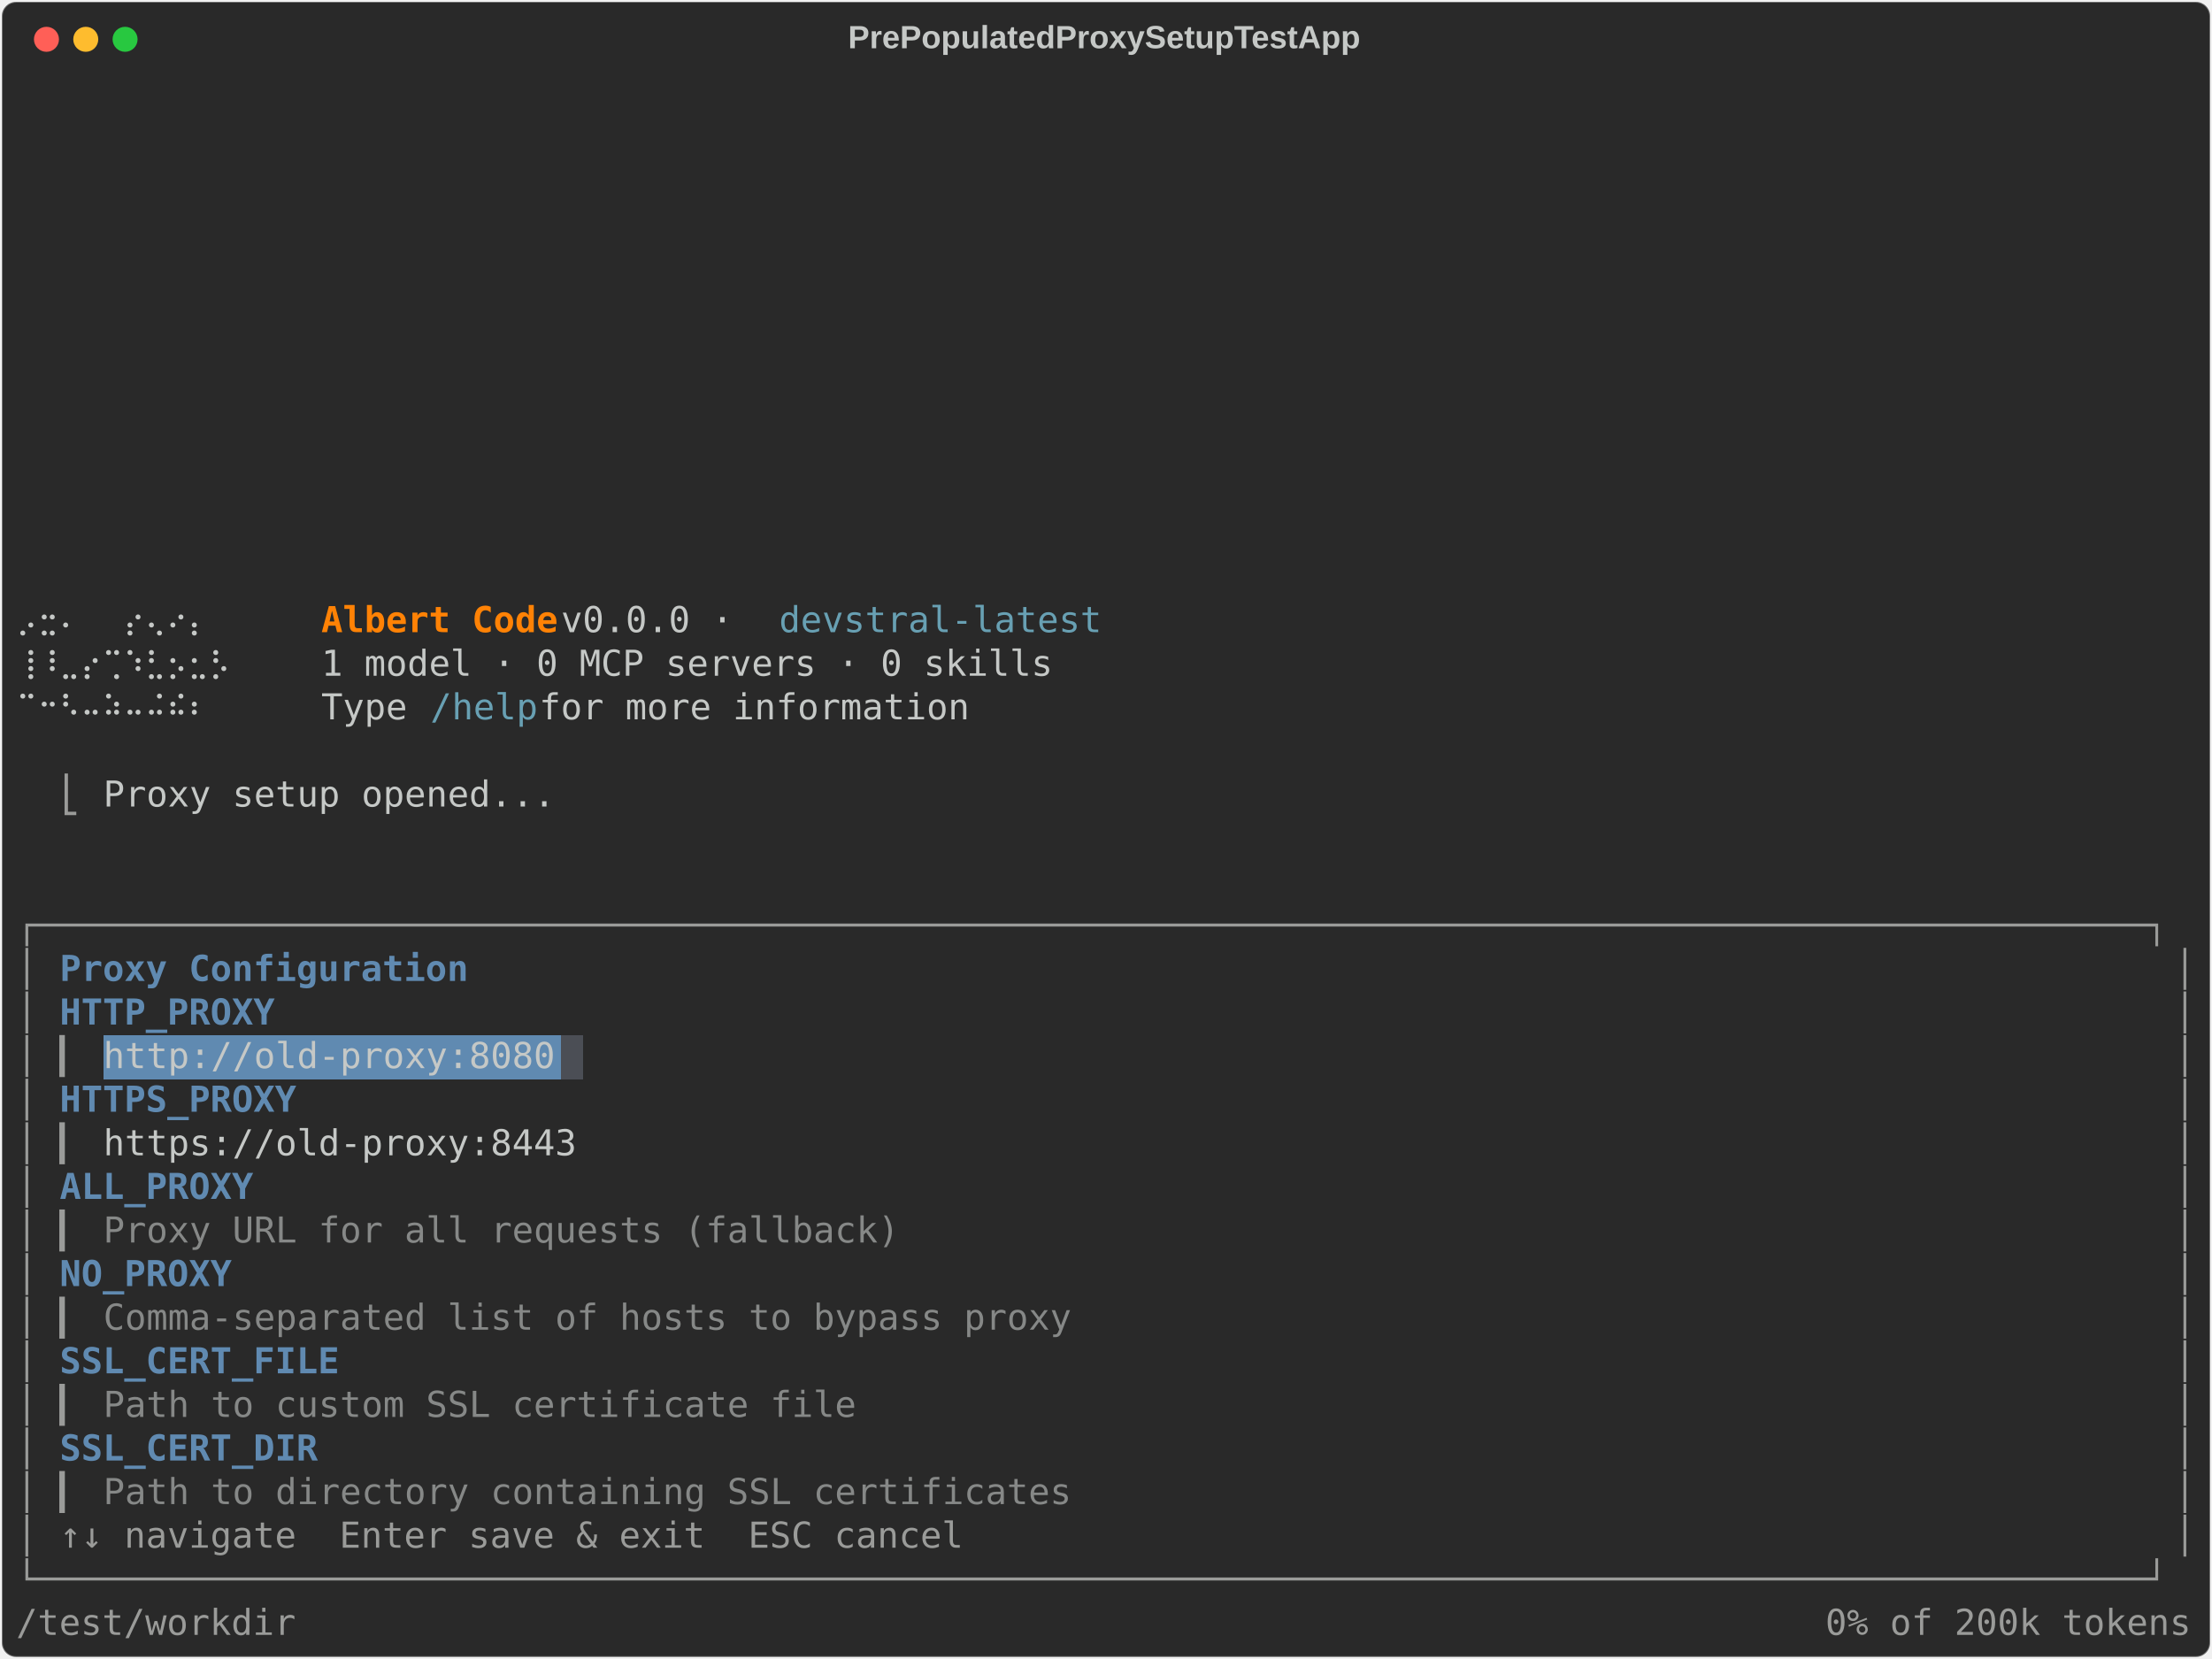
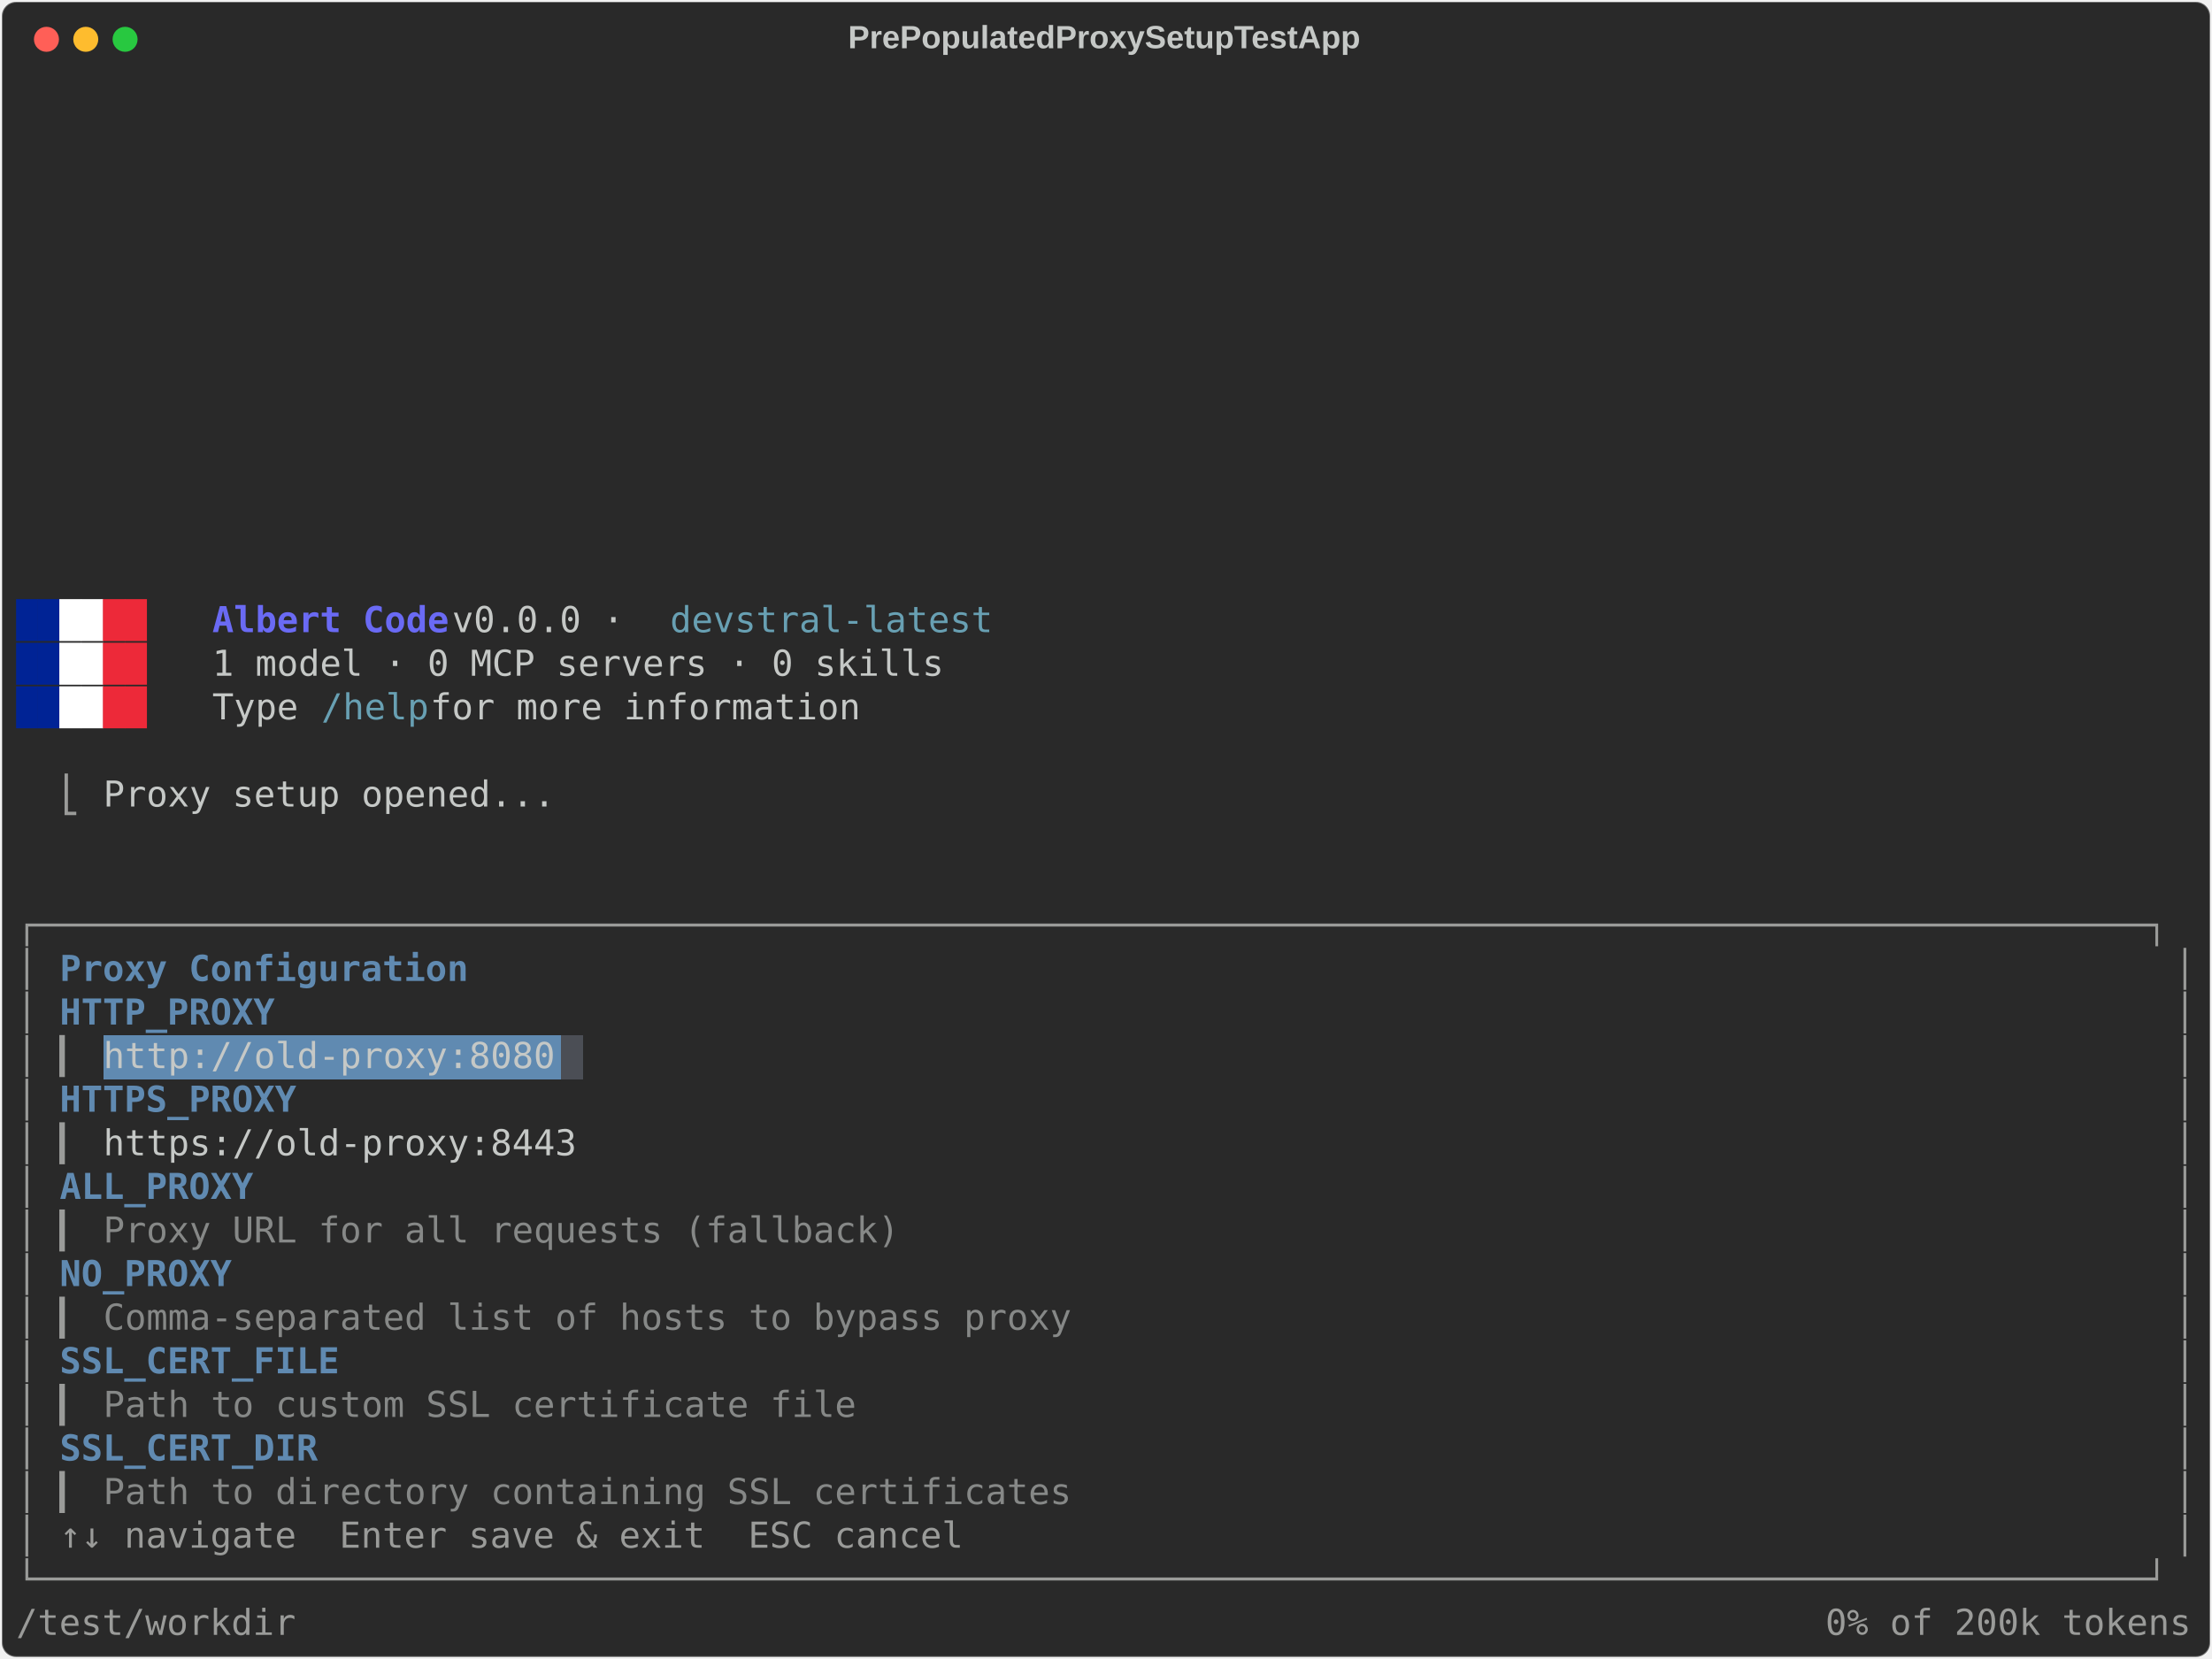
<svg xmlns="http://www.w3.org/2000/svg" class="rich-terminal" viewBox="0 0 1238 928.4">
  <style>

    @font-face {
        font-family: "Fira Code";
        src: local("FiraCode-Regular"),
                url("https://cdnjs.cloudflare.com/ajax/libs/firacode/6.2.0/woff2/FiraCode-Regular.woff2") format("woff2"),
                url("https://cdnjs.cloudflare.com/ajax/libs/firacode/6.2.0/woff/FiraCode-Regular.woff") format("woff");
        font-style: normal;
        font-weight: 400;
    }
    @font-face {
        font-family: "Fira Code";
        src: local("FiraCode-Bold"),
                url("https://cdnjs.cloudflare.com/ajax/libs/firacode/6.2.0/woff2/FiraCode-Bold.woff2") format("woff2"),
                url("https://cdnjs.cloudflare.com/ajax/libs/firacode/6.2.0/woff/FiraCode-Bold.woff") format("woff");
        font-style: bold;
        font-weight: 700;
    }

    .terminal-matrix {
        font-family: Fira Code, monospace;
        font-size: 20px;
        line-height: 24.4px;
        font-variant-east-asian: full-width;
    }

    .terminal-title {
        font-size: 18px;
        font-weight: bold;
        font-family: arial;
    }

    .terminal-r1 { fill: #c5c8c6 }
- .terminal-r2 { fill: #ff8205;font-weight: bold }
- .terminal-r3 { fill: #68a0b3 }
- .terminal-r4 { fill: #9a9b99 }
- .terminal-r5 { fill: #608ab1;font-weight: bold }
- .terminal-r6 { fill: #868887 }
+ .terminal-r2 { fill: #002395 }
+ .terminal-r3 { fill: #ffffff }
+ .terminal-r4 { fill: #ed2939 }
+ .terminal-r5 { fill: #6a6af4;font-weight: bold }
+ .terminal-r6 { fill: #68a0b3 }
+ .terminal-r7 { fill: #9a9b99 }
+ .terminal-r8 { fill: #608ab1;font-weight: bold }
+ .terminal-r9 { fill: #868887 }
    </style>
  <defs>
    <clipPath id="terminal-clip-terminal">
      <rect x="0" y="0" width="1219.0" height="877.4" />
    </clipPath>
    <clipPath id="terminal-line-0">
      <rect x="0" y="1.5" width="1220" height="24.65" />
    </clipPath>
    <clipPath id="terminal-line-1">
      <rect x="0" y="25.9" width="1220" height="24.65" />
    </clipPath>
    <clipPath id="terminal-line-2">
      <rect x="0" y="50.3" width="1220" height="24.65" />
    </clipPath>
    <clipPath id="terminal-line-3">
      <rect x="0" y="74.7" width="1220" height="24.65" />
    </clipPath>
    <clipPath id="terminal-line-4">
      <rect x="0" y="99.1" width="1220" height="24.65" />
    </clipPath>
    <clipPath id="terminal-line-5">
      <rect x="0" y="123.5" width="1220" height="24.65" />
    </clipPath>
    <clipPath id="terminal-line-6">
      <rect x="0" y="147.9" width="1220" height="24.65" />
    </clipPath>
    <clipPath id="terminal-line-7">
      <rect x="0" y="172.3" width="1220" height="24.65" />
    </clipPath>
    <clipPath id="terminal-line-8">
      <rect x="0" y="196.7" width="1220" height="24.65" />
    </clipPath>
    <clipPath id="terminal-line-9">
      <rect x="0" y="221.1" width="1220" height="24.65" />
    </clipPath>
    <clipPath id="terminal-line-10">
      <rect x="0" y="245.5" width="1220" height="24.65" />
    </clipPath>
    <clipPath id="terminal-line-11">
      <rect x="0" y="269.9" width="1220" height="24.65" />
    </clipPath>
    <clipPath id="terminal-line-12">
      <rect x="0" y="294.3" width="1220" height="24.65" />
    </clipPath>
    <clipPath id="terminal-line-13">
      <rect x="0" y="318.7" width="1220" height="24.65" />
    </clipPath>
    <clipPath id="terminal-line-14">
      <rect x="0" y="343.1" width="1220" height="24.65" />
    </clipPath>
    <clipPath id="terminal-line-15">
      <rect x="0" y="367.5" width="1220" height="24.65" />
    </clipPath>
    <clipPath id="terminal-line-16">
      <rect x="0" y="391.9" width="1220" height="24.65" />
    </clipPath>
    <clipPath id="terminal-line-17">
      <rect x="0" y="416.3" width="1220" height="24.65" />
    </clipPath>
    <clipPath id="terminal-line-18">
      <rect x="0" y="440.7" width="1220" height="24.65" />
    </clipPath>
    <clipPath id="terminal-line-19">
      <rect x="0" y="465.1" width="1220" height="24.65" />
    </clipPath>
    <clipPath id="terminal-line-20">
      <rect x="0" y="489.5" width="1220" height="24.65" />
    </clipPath>
    <clipPath id="terminal-line-21">
      <rect x="0" y="513.9" width="1220" height="24.65" />
    </clipPath>
    <clipPath id="terminal-line-22">
      <rect x="0" y="538.3" width="1220" height="24.65" />
    </clipPath>
    <clipPath id="terminal-line-23">
      <rect x="0" y="562.7" width="1220" height="24.65" />
    </clipPath>
    <clipPath id="terminal-line-24">
      <rect x="0" y="587.1" width="1220" height="24.65" />
    </clipPath>
    <clipPath id="terminal-line-25">
      <rect x="0" y="611.5" width="1220" height="24.65" />
    </clipPath>
    <clipPath id="terminal-line-26">
      <rect x="0" y="635.9" width="1220" height="24.65" />
    </clipPath>
    <clipPath id="terminal-line-27">
      <rect x="0" y="660.3" width="1220" height="24.65" />
    </clipPath>
    <clipPath id="terminal-line-28">
      <rect x="0" y="684.7" width="1220" height="24.65" />
    </clipPath>
    <clipPath id="terminal-line-29">
      <rect x="0" y="709.1" width="1220" height="24.65" />
    </clipPath>
    <clipPath id="terminal-line-30">
      <rect x="0" y="733.5" width="1220" height="24.65" />
    </clipPath>
    <clipPath id="terminal-line-31">
      <rect x="0" y="757.9" width="1220" height="24.65" />
    </clipPath>
    <clipPath id="terminal-line-32">
      <rect x="0" y="782.3" width="1220" height="24.65" />
    </clipPath>
    <clipPath id="terminal-line-33">
      <rect x="0" y="806.7" width="1220" height="24.65" />
    </clipPath>
    <clipPath id="terminal-line-34">
      <rect x="0" y="831.1" width="1220" height="24.65" />
    </clipPath>
  </defs>
  <rect fill="#292929" stroke="rgba(255,255,255,0.35)" stroke-width="1" x="1" y="1" width="1236" height="926.4" rx="8" />
  <text class="terminal-title" fill="#c5c8c6" text-anchor="middle" x="618" y="27">PrePopulatedProxySetupTestApp</text>
  <g transform="translate(26,22)">
    <circle cx="0" cy="0" r="7" fill="#ff5f57" />
    <circle cx="22" cy="0" r="7" fill="#febc2e" />
    <circle cx="44" cy="0" r="7" fill="#28c840" />
  </g>
  <g transform="translate(9, 41)" clip-path="url(#terminal-clip-terminal)">
    <rect fill="#608ab1" x="48.8" y="538.3" width="256.2" height="24.65" shape-rendering="crispEdges" />
    <rect fill="#4b4e55" x="305" y="538.3" width="12.2" height="24.65" shape-rendering="crispEdges" />
    <g class="terminal-matrix">
      <text class="terminal-r1" x="1220" y="20" textLength="12.2" clip-path="url(#terminal-line-0)">
</text>
      <text class="terminal-r1" x="1220" y="44.4" textLength="12.2" clip-path="url(#terminal-line-1)">
</text>
      <text class="terminal-r1" x="1220" y="68.8" textLength="12.2" clip-path="url(#terminal-line-2)">
</text>
      <text class="terminal-r1" x="1220" y="93.2" textLength="12.2" clip-path="url(#terminal-line-3)">
</text>
      <text class="terminal-r1" x="1220" y="117.6" textLength="12.2" clip-path="url(#terminal-line-4)">
</text>
      <text class="terminal-r1" x="1220" y="142" textLength="12.2" clip-path="url(#terminal-line-5)">
</text>
      <text class="terminal-r1" x="1220" y="166.4" textLength="12.2" clip-path="url(#terminal-line-6)">
</text>
      <text class="terminal-r1" x="1220" y="190.8" textLength="12.2" clip-path="url(#terminal-line-7)">
</text>
      <text class="terminal-r1" x="1220" y="215.2" textLength="12.2" clip-path="url(#terminal-line-8)">
</text>
      <text class="terminal-r1" x="1220" y="239.6" textLength="12.2" clip-path="url(#terminal-line-9)">
</text>
      <text class="terminal-r1" x="1220" y="264" textLength="12.2" clip-path="url(#terminal-line-10)">
</text>
      <text class="terminal-r1" x="1220" y="288.4" textLength="12.2" clip-path="url(#terminal-line-11)">
</text>
-       <text class="terminal-r1" x="0" y="312.8" textLength="134.2" clip-path="url(#terminal-line-12)">  ⡠⣒⠄  ⡔⢄⠔⡄</text>
-       <text class="terminal-r2" x="170.8" y="312.8" textLength="134.2" clip-path="url(#terminal-line-12)">Albert Code</text>
-       <text class="terminal-r1" x="305" y="312.8" textLength="122" clip-path="url(#terminal-line-12)"> v0.0.0 · </text>
-       <text class="terminal-r3" x="427" y="312.8" textLength="183" clip-path="url(#terminal-line-12)">devstral-latest</text>
+       <text class="terminal-r2" x="0" y="312.8" textLength="12.2" clip-path="url(#terminal-line-12)">█</text>
+       <text class="terminal-r2" x="12.2" y="312.8" textLength="12.2" clip-path="url(#terminal-line-12)">█</text>
+       <text class="terminal-r3" x="24.4" y="312.8" textLength="12.2" clip-path="url(#terminal-line-12)">█</text>
+       <text class="terminal-r3" x="36.6" y="312.8" textLength="12.2" clip-path="url(#terminal-line-12)">█</text>
+       <text class="terminal-r4" x="48.8" y="312.8" textLength="12.2" clip-path="url(#terminal-line-12)">█</text>
+       <text class="terminal-r4" x="61" y="312.8" textLength="12.2" clip-path="url(#terminal-line-12)">█</text>
+       <text class="terminal-r5" x="109.8" y="312.8" textLength="134.2" clip-path="url(#terminal-line-12)">Albert Code</text>
+       <text class="terminal-r1" x="244" y="312.8" textLength="122" clip-path="url(#terminal-line-12)"> v0.0.0 · </text>
+       <text class="terminal-r6" x="366" y="312.8" textLength="183" clip-path="url(#terminal-line-12)">devstral-latest</text>
      <text class="terminal-r1" x="1220" y="312.8" textLength="12.2" clip-path="url(#terminal-line-12)">
</text>
-       <text class="terminal-r1" x="0" y="337.2" textLength="134.2" clip-path="url(#terminal-line-13)"> ⢸⠸⣀⡔⢉⠱⣃⡢⣂⡣</text>
-       <text class="terminal-r1" x="170.8" y="337.2" textLength="414.8" clip-path="url(#terminal-line-13)">1 model · 0 MCP servers · 0 skills</text>
+       <text class="terminal-r2" x="0" y="337.2" textLength="12.2" clip-path="url(#terminal-line-13)">█</text>
+       <text class="terminal-r2" x="12.2" y="337.2" textLength="12.2" clip-path="url(#terminal-line-13)">█</text>
+       <text class="terminal-r3" x="24.4" y="337.2" textLength="12.2" clip-path="url(#terminal-line-13)">█</text>
+       <text class="terminal-r3" x="36.6" y="337.2" textLength="12.2" clip-path="url(#terminal-line-13)">█</text>
+       <text class="terminal-r4" x="48.8" y="337.2" textLength="12.2" clip-path="url(#terminal-line-13)">█</text>
+       <text class="terminal-r4" x="61" y="337.2" textLength="12.2" clip-path="url(#terminal-line-13)">█</text>
+       <text class="terminal-r1" x="109.8" y="337.2" textLength="414.8" clip-path="url(#terminal-line-13)">1 model · 0 MCP servers · 0 skills</text>
      <text class="terminal-r1" x="1220" y="337.2" textLength="12.2" clip-path="url(#terminal-line-13)">
</text>
-       <text class="terminal-r1" x="0" y="361.6" textLength="134.2" clip-path="url(#terminal-line-14)">  ⠉⠒⠣⠤⠵⠤⠬⠮⠆</text>
-       <text class="terminal-r1" x="170.8" y="361.6" textLength="61" clip-path="url(#terminal-line-14)">Type </text>
-       <text class="terminal-r3" x="231.8" y="361.6" textLength="61" clip-path="url(#terminal-line-14)">/help</text>
-       <text class="terminal-r1" x="292.8" y="361.6" textLength="256.2" clip-path="url(#terminal-line-14)"> for more information</text>
+       <text class="terminal-r2" x="0" y="361.6" textLength="12.2" clip-path="url(#terminal-line-14)">█</text>
+       <text class="terminal-r2" x="12.2" y="361.6" textLength="12.2" clip-path="url(#terminal-line-14)">█</text>
+       <text class="terminal-r3" x="24.4" y="361.6" textLength="12.2" clip-path="url(#terminal-line-14)">█</text>
+       <text class="terminal-r3" x="36.6" y="361.6" textLength="12.2" clip-path="url(#terminal-line-14)">█</text>
+       <text class="terminal-r4" x="48.8" y="361.6" textLength="12.2" clip-path="url(#terminal-line-14)">█</text>
+       <text class="terminal-r4" x="61" y="361.6" textLength="12.2" clip-path="url(#terminal-line-14)">█</text>
+       <text class="terminal-r1" x="109.8" y="361.6" textLength="61" clip-path="url(#terminal-line-14)">Type </text>
+       <text class="terminal-r6" x="170.8" y="361.6" textLength="61" clip-path="url(#terminal-line-14)">/help</text>
+       <text class="terminal-r1" x="231.8" y="361.6" textLength="256.2" clip-path="url(#terminal-line-14)"> for more information</text>
      <text class="terminal-r1" x="1220" y="361.6" textLength="12.2" clip-path="url(#terminal-line-14)">
</text>
      <text class="terminal-r1" x="1220" y="386" textLength="12.2" clip-path="url(#terminal-line-15)">
</text>
-       <text class="terminal-r4" x="24.4" y="410.4" textLength="12.2" clip-path="url(#terminal-line-16)">⎣</text>
+       <text class="terminal-r7" x="24.4" y="410.4" textLength="12.2" clip-path="url(#terminal-line-16)">⎣</text>
      <text class="terminal-r1" x="48.8" y="410.4" textLength="256.2" clip-path="url(#terminal-line-16)">Proxy setup opened...</text>
      <text class="terminal-r1" x="1220" y="410.4" textLength="12.2" clip-path="url(#terminal-line-16)">
</text>
      <text class="terminal-r1" x="1220" y="434.8" textLength="12.2" clip-path="url(#terminal-line-17)">
</text>
      <text class="terminal-r1" x="1220" y="459.2" textLength="12.2" clip-path="url(#terminal-line-18)">
</text>
-       <text class="terminal-r4" x="0" y="483.6" textLength="1220" clip-path="url(#terminal-line-19)">┌──────────────────────────────────────────────────────────────────────────────────────────────────┐</text>
+       <text class="terminal-r7" x="0" y="483.6" textLength="1220" clip-path="url(#terminal-line-19)">┌──────────────────────────────────────────────────────────────────────────────────────────────────┐</text>
      <text class="terminal-r1" x="1220" y="483.6" textLength="12.2" clip-path="url(#terminal-line-19)">
</text>
-       <text class="terminal-r4" x="0" y="508" textLength="12.2" clip-path="url(#terminal-line-20)">│</text>
-       <text class="terminal-r5" x="24.4" y="508" textLength="231.8" clip-path="url(#terminal-line-20)">Proxy Configuration</text>
-       <text class="terminal-r4" x="1207.8" y="508" textLength="12.2" clip-path="url(#terminal-line-20)">│</text>
+       <text class="terminal-r7" x="0" y="508" textLength="12.2" clip-path="url(#terminal-line-20)">│</text>
+       <text class="terminal-r8" x="24.4" y="508" textLength="231.8" clip-path="url(#terminal-line-20)">Proxy Configuration</text>
+       <text class="terminal-r7" x="1207.8" y="508" textLength="12.2" clip-path="url(#terminal-line-20)">│</text>
      <text class="terminal-r1" x="1220" y="508" textLength="12.2" clip-path="url(#terminal-line-20)">
</text>
-       <text class="terminal-r4" x="0" y="532.4" textLength="12.2" clip-path="url(#terminal-line-21)">│</text>
-       <text class="terminal-r5" x="24.4" y="532.4" textLength="122" clip-path="url(#terminal-line-21)">HTTP_PROXY</text>
-       <text class="terminal-r4" x="1207.8" y="532.4" textLength="12.2" clip-path="url(#terminal-line-21)">│</text>
+       <text class="terminal-r7" x="0" y="532.4" textLength="12.2" clip-path="url(#terminal-line-21)">│</text>
+       <text class="terminal-r8" x="24.4" y="532.4" textLength="122" clip-path="url(#terminal-line-21)">HTTP_PROXY</text>
+       <text class="terminal-r7" x="1207.8" y="532.4" textLength="12.2" clip-path="url(#terminal-line-21)">│</text>
      <text class="terminal-r1" x="1220" y="532.4" textLength="12.2" clip-path="url(#terminal-line-21)">
</text>
-       <text class="terminal-r4" x="0" y="556.8" textLength="12.2" clip-path="url(#terminal-line-22)">│</text>
-       <text class="terminal-r4" x="24.4" y="556.8" textLength="12.2" clip-path="url(#terminal-line-22)">▎</text>
+       <text class="terminal-r7" x="0" y="556.8" textLength="12.2" clip-path="url(#terminal-line-22)">│</text>
+       <text class="terminal-r7" x="24.4" y="556.8" textLength="12.2" clip-path="url(#terminal-line-22)">▎</text>
      <text class="terminal-r1" x="48.8" y="556.8" textLength="256.2" clip-path="url(#terminal-line-22)">http://old-proxy:8080</text>
-       <text class="terminal-r4" x="1207.8" y="556.8" textLength="12.2" clip-path="url(#terminal-line-22)">│</text>
+       <text class="terminal-r7" x="1207.8" y="556.8" textLength="12.2" clip-path="url(#terminal-line-22)">│</text>
      <text class="terminal-r1" x="1220" y="556.8" textLength="12.2" clip-path="url(#terminal-line-22)">
</text>
-       <text class="terminal-r4" x="0" y="581.2" textLength="12.2" clip-path="url(#terminal-line-23)">│</text>
-       <text class="terminal-r5" x="24.4" y="581.2" textLength="134.2" clip-path="url(#terminal-line-23)">HTTPS_PROXY</text>
-       <text class="terminal-r4" x="1207.8" y="581.2" textLength="12.2" clip-path="url(#terminal-line-23)">│</text>
+       <text class="terminal-r7" x="0" y="581.2" textLength="12.2" clip-path="url(#terminal-line-23)">│</text>
+       <text class="terminal-r8" x="24.4" y="581.2" textLength="134.2" clip-path="url(#terminal-line-23)">HTTPS_PROXY</text>
+       <text class="terminal-r7" x="1207.8" y="581.2" textLength="12.2" clip-path="url(#terminal-line-23)">│</text>
      <text class="terminal-r1" x="1220" y="581.2" textLength="12.2" clip-path="url(#terminal-line-23)">
</text>
-       <text class="terminal-r4" x="0" y="605.6" textLength="12.2" clip-path="url(#terminal-line-24)">│</text>
-       <text class="terminal-r4" x="24.4" y="605.6" textLength="12.2" clip-path="url(#terminal-line-24)">▎</text>
+       <text class="terminal-r7" x="0" y="605.6" textLength="12.2" clip-path="url(#terminal-line-24)">│</text>
+       <text class="terminal-r7" x="24.4" y="605.6" textLength="12.2" clip-path="url(#terminal-line-24)">▎</text>
      <text class="terminal-r1" x="48.8" y="605.6" textLength="1146.8" clip-path="url(#terminal-line-24)">https://old-proxy:8443                                                                        </text>
-       <text class="terminal-r4" x="1207.8" y="605.6" textLength="12.2" clip-path="url(#terminal-line-24)">│</text>
+       <text class="terminal-r7" x="1207.8" y="605.6" textLength="12.2" clip-path="url(#terminal-line-24)">│</text>
      <text class="terminal-r1" x="1220" y="605.6" textLength="12.2" clip-path="url(#terminal-line-24)">
</text>
-       <text class="terminal-r4" x="0" y="630" textLength="12.2" clip-path="url(#terminal-line-25)">│</text>
-       <text class="terminal-r5" x="24.4" y="630" textLength="109.8" clip-path="url(#terminal-line-25)">ALL_PROXY</text>
-       <text class="terminal-r4" x="1207.8" y="630" textLength="12.2" clip-path="url(#terminal-line-25)">│</text>
+       <text class="terminal-r7" x="0" y="630" textLength="12.2" clip-path="url(#terminal-line-25)">│</text>
+       <text class="terminal-r8" x="24.4" y="630" textLength="109.8" clip-path="url(#terminal-line-25)">ALL_PROXY</text>
+       <text class="terminal-r7" x="1207.8" y="630" textLength="12.2" clip-path="url(#terminal-line-25)">│</text>
      <text class="terminal-r1" x="1220" y="630" textLength="12.2" clip-path="url(#terminal-line-25)">
</text>
-       <text class="terminal-r4" x="0" y="654.4" textLength="12.2" clip-path="url(#terminal-line-26)">│</text>
-       <text class="terminal-r4" x="24.4" y="654.4" textLength="12.2" clip-path="url(#terminal-line-26)">▎</text>
-       <text class="terminal-r6" x="48.8" y="654.4" textLength="451.4" clip-path="url(#terminal-line-26)">Proxy URL for all requests (fallback)</text>
-       <text class="terminal-r4" x="1207.8" y="654.4" textLength="12.2" clip-path="url(#terminal-line-26)">│</text>
+       <text class="terminal-r7" x="0" y="654.4" textLength="12.2" clip-path="url(#terminal-line-26)">│</text>
+       <text class="terminal-r7" x="24.4" y="654.4" textLength="12.2" clip-path="url(#terminal-line-26)">▎</text>
+       <text class="terminal-r9" x="48.8" y="654.4" textLength="451.4" clip-path="url(#terminal-line-26)">Proxy URL for all requests (fallback)</text>
+       <text class="terminal-r7" x="1207.8" y="654.4" textLength="12.2" clip-path="url(#terminal-line-26)">│</text>
      <text class="terminal-r1" x="1220" y="654.4" textLength="12.2" clip-path="url(#terminal-line-26)">
</text>
-       <text class="terminal-r4" x="0" y="678.8" textLength="12.2" clip-path="url(#terminal-line-27)">│</text>
-       <text class="terminal-r5" x="24.4" y="678.8" textLength="97.6" clip-path="url(#terminal-line-27)">NO_PROXY</text>
-       <text class="terminal-r4" x="1207.8" y="678.8" textLength="12.2" clip-path="url(#terminal-line-27)">│</text>
+       <text class="terminal-r7" x="0" y="678.8" textLength="12.2" clip-path="url(#terminal-line-27)">│</text>
+       <text class="terminal-r8" x="24.4" y="678.8" textLength="97.6" clip-path="url(#terminal-line-27)">NO_PROXY</text>
+       <text class="terminal-r7" x="1207.8" y="678.8" textLength="12.2" clip-path="url(#terminal-line-27)">│</text>
      <text class="terminal-r1" x="1220" y="678.8" textLength="12.2" clip-path="url(#terminal-line-27)">
</text>
-       <text class="terminal-r4" x="0" y="703.2" textLength="12.2" clip-path="url(#terminal-line-28)">│</text>
-       <text class="terminal-r4" x="24.4" y="703.2" textLength="12.2" clip-path="url(#terminal-line-28)">▎</text>
-       <text class="terminal-r6" x="48.8" y="703.2" textLength="549" clip-path="url(#terminal-line-28)">Comma-separated list of hosts to bypass proxy</text>
-       <text class="terminal-r4" x="1207.8" y="703.2" textLength="12.2" clip-path="url(#terminal-line-28)">│</text>
+       <text class="terminal-r7" x="0" y="703.2" textLength="12.2" clip-path="url(#terminal-line-28)">│</text>
+       <text class="terminal-r7" x="24.4" y="703.2" textLength="12.2" clip-path="url(#terminal-line-28)">▎</text>
+       <text class="terminal-r9" x="48.8" y="703.2" textLength="549" clip-path="url(#terminal-line-28)">Comma-separated list of hosts to bypass proxy</text>
+       <text class="terminal-r7" x="1207.8" y="703.2" textLength="12.2" clip-path="url(#terminal-line-28)">│</text>
      <text class="terminal-r1" x="1220" y="703.2" textLength="12.2" clip-path="url(#terminal-line-28)">
</text>
-       <text class="terminal-r4" x="0" y="727.6" textLength="12.2" clip-path="url(#terminal-line-29)">│</text>
-       <text class="terminal-r5" x="24.4" y="727.6" textLength="158.6" clip-path="url(#terminal-line-29)">SSL_CERT_FILE</text>
-       <text class="terminal-r4" x="1207.8" y="727.6" textLength="12.2" clip-path="url(#terminal-line-29)">│</text>
+       <text class="terminal-r7" x="0" y="727.6" textLength="12.2" clip-path="url(#terminal-line-29)">│</text>
+       <text class="terminal-r8" x="24.4" y="727.6" textLength="158.6" clip-path="url(#terminal-line-29)">SSL_CERT_FILE</text>
+       <text class="terminal-r7" x="1207.8" y="727.6" textLength="12.2" clip-path="url(#terminal-line-29)">│</text>
      <text class="terminal-r1" x="1220" y="727.6" textLength="12.2" clip-path="url(#terminal-line-29)">
</text>
-       <text class="terminal-r4" x="0" y="752" textLength="12.2" clip-path="url(#terminal-line-30)">│</text>
-       <text class="terminal-r4" x="24.4" y="752" textLength="12.2" clip-path="url(#terminal-line-30)">▎</text>
-       <text class="terminal-r6" x="48.8" y="752" textLength="427" clip-path="url(#terminal-line-30)">Path to custom SSL certificate file</text>
-       <text class="terminal-r4" x="1207.8" y="752" textLength="12.2" clip-path="url(#terminal-line-30)">│</text>
+       <text class="terminal-r7" x="0" y="752" textLength="12.2" clip-path="url(#terminal-line-30)">│</text>
+       <text class="terminal-r7" x="24.4" y="752" textLength="12.2" clip-path="url(#terminal-line-30)">▎</text>
+       <text class="terminal-r9" x="48.8" y="752" textLength="427" clip-path="url(#terminal-line-30)">Path to custom SSL certificate file</text>
+       <text class="terminal-r7" x="1207.8" y="752" textLength="12.2" clip-path="url(#terminal-line-30)">│</text>
      <text class="terminal-r1" x="1220" y="752" textLength="12.2" clip-path="url(#terminal-line-30)">
</text>
-       <text class="terminal-r4" x="0" y="776.4" textLength="12.2" clip-path="url(#terminal-line-31)">│</text>
-       <text class="terminal-r5" x="24.4" y="776.4" textLength="146.4" clip-path="url(#terminal-line-31)">SSL_CERT_DIR</text>
-       <text class="terminal-r4" x="1207.8" y="776.4" textLength="12.2" clip-path="url(#terminal-line-31)">│</text>
+       <text class="terminal-r7" x="0" y="776.4" textLength="12.2" clip-path="url(#terminal-line-31)">│</text>
+       <text class="terminal-r8" x="24.4" y="776.4" textLength="146.4" clip-path="url(#terminal-line-31)">SSL_CERT_DIR</text>
+       <text class="terminal-r7" x="1207.8" y="776.4" textLength="12.2" clip-path="url(#terminal-line-31)">│</text>
      <text class="terminal-r1" x="1220" y="776.4" textLength="12.2" clip-path="url(#terminal-line-31)">
</text>
-       <text class="terminal-r4" x="0" y="800.8" textLength="12.2" clip-path="url(#terminal-line-32)">│</text>
-       <text class="terminal-r4" x="24.4" y="800.8" textLength="12.2" clip-path="url(#terminal-line-32)">▎</text>
-       <text class="terminal-r6" x="48.8" y="800.8" textLength="549" clip-path="url(#terminal-line-32)">Path to directory containing SSL certificates</text>
-       <text class="terminal-r4" x="1207.8" y="800.8" textLength="12.2" clip-path="url(#terminal-line-32)">│</text>
+       <text class="terminal-r7" x="0" y="800.8" textLength="12.2" clip-path="url(#terminal-line-32)">│</text>
+       <text class="terminal-r7" x="24.4" y="800.8" textLength="12.2" clip-path="url(#terminal-line-32)">▎</text>
+       <text class="terminal-r9" x="48.8" y="800.8" textLength="549" clip-path="url(#terminal-line-32)">Path to directory containing SSL certificates</text>
+       <text class="terminal-r7" x="1207.8" y="800.8" textLength="12.2" clip-path="url(#terminal-line-32)">│</text>
      <text class="terminal-r1" x="1220" y="800.8" textLength="12.2" clip-path="url(#terminal-line-32)">
</text>
-       <text class="terminal-r4" x="0" y="825.2" textLength="12.2" clip-path="url(#terminal-line-33)">│</text>
-       <text class="terminal-r4" x="24.4" y="825.2" textLength="512.4" clip-path="url(#terminal-line-33)">↑↓ navigate  Enter save &amp; exit  ESC cancel</text>
-       <text class="terminal-r4" x="1207.8" y="825.2" textLength="12.2" clip-path="url(#terminal-line-33)">│</text>
+       <text class="terminal-r7" x="0" y="825.2" textLength="12.2" clip-path="url(#terminal-line-33)">│</text>
+       <text class="terminal-r7" x="24.4" y="825.2" textLength="512.4" clip-path="url(#terminal-line-33)">↑↓ navigate  Enter save &amp; exit  ESC cancel</text>
+       <text class="terminal-r7" x="1207.8" y="825.2" textLength="12.2" clip-path="url(#terminal-line-33)">│</text>
      <text class="terminal-r1" x="1220" y="825.2" textLength="12.2" clip-path="url(#terminal-line-33)">
</text>
-       <text class="terminal-r4" x="0" y="849.6" textLength="1220" clip-path="url(#terminal-line-34)">└──────────────────────────────────────────────────────────────────────────────────────────────────┘</text>
+       <text class="terminal-r7" x="0" y="849.6" textLength="1220" clip-path="url(#terminal-line-34)">└──────────────────────────────────────────────────────────────────────────────────────────────────┘</text>
      <text class="terminal-r1" x="1220" y="849.6" textLength="12.2" clip-path="url(#terminal-line-34)">
</text>
-       <text class="terminal-r4" x="0" y="874" textLength="158.6" clip-path="url(#terminal-line-35)">/test/workdir</text>
-       <text class="terminal-r4" x="1012.6" y="874" textLength="207.4" clip-path="url(#terminal-line-35)">0% of 200k tokens</text>
+       <text class="terminal-r7" x="0" y="874" textLength="158.6" clip-path="url(#terminal-line-35)">/test/workdir</text>
+       <text class="terminal-r7" x="1012.6" y="874" textLength="207.4" clip-path="url(#terminal-line-35)">0% of 200k tokens</text>
    </g>
  </g>
</svg>
